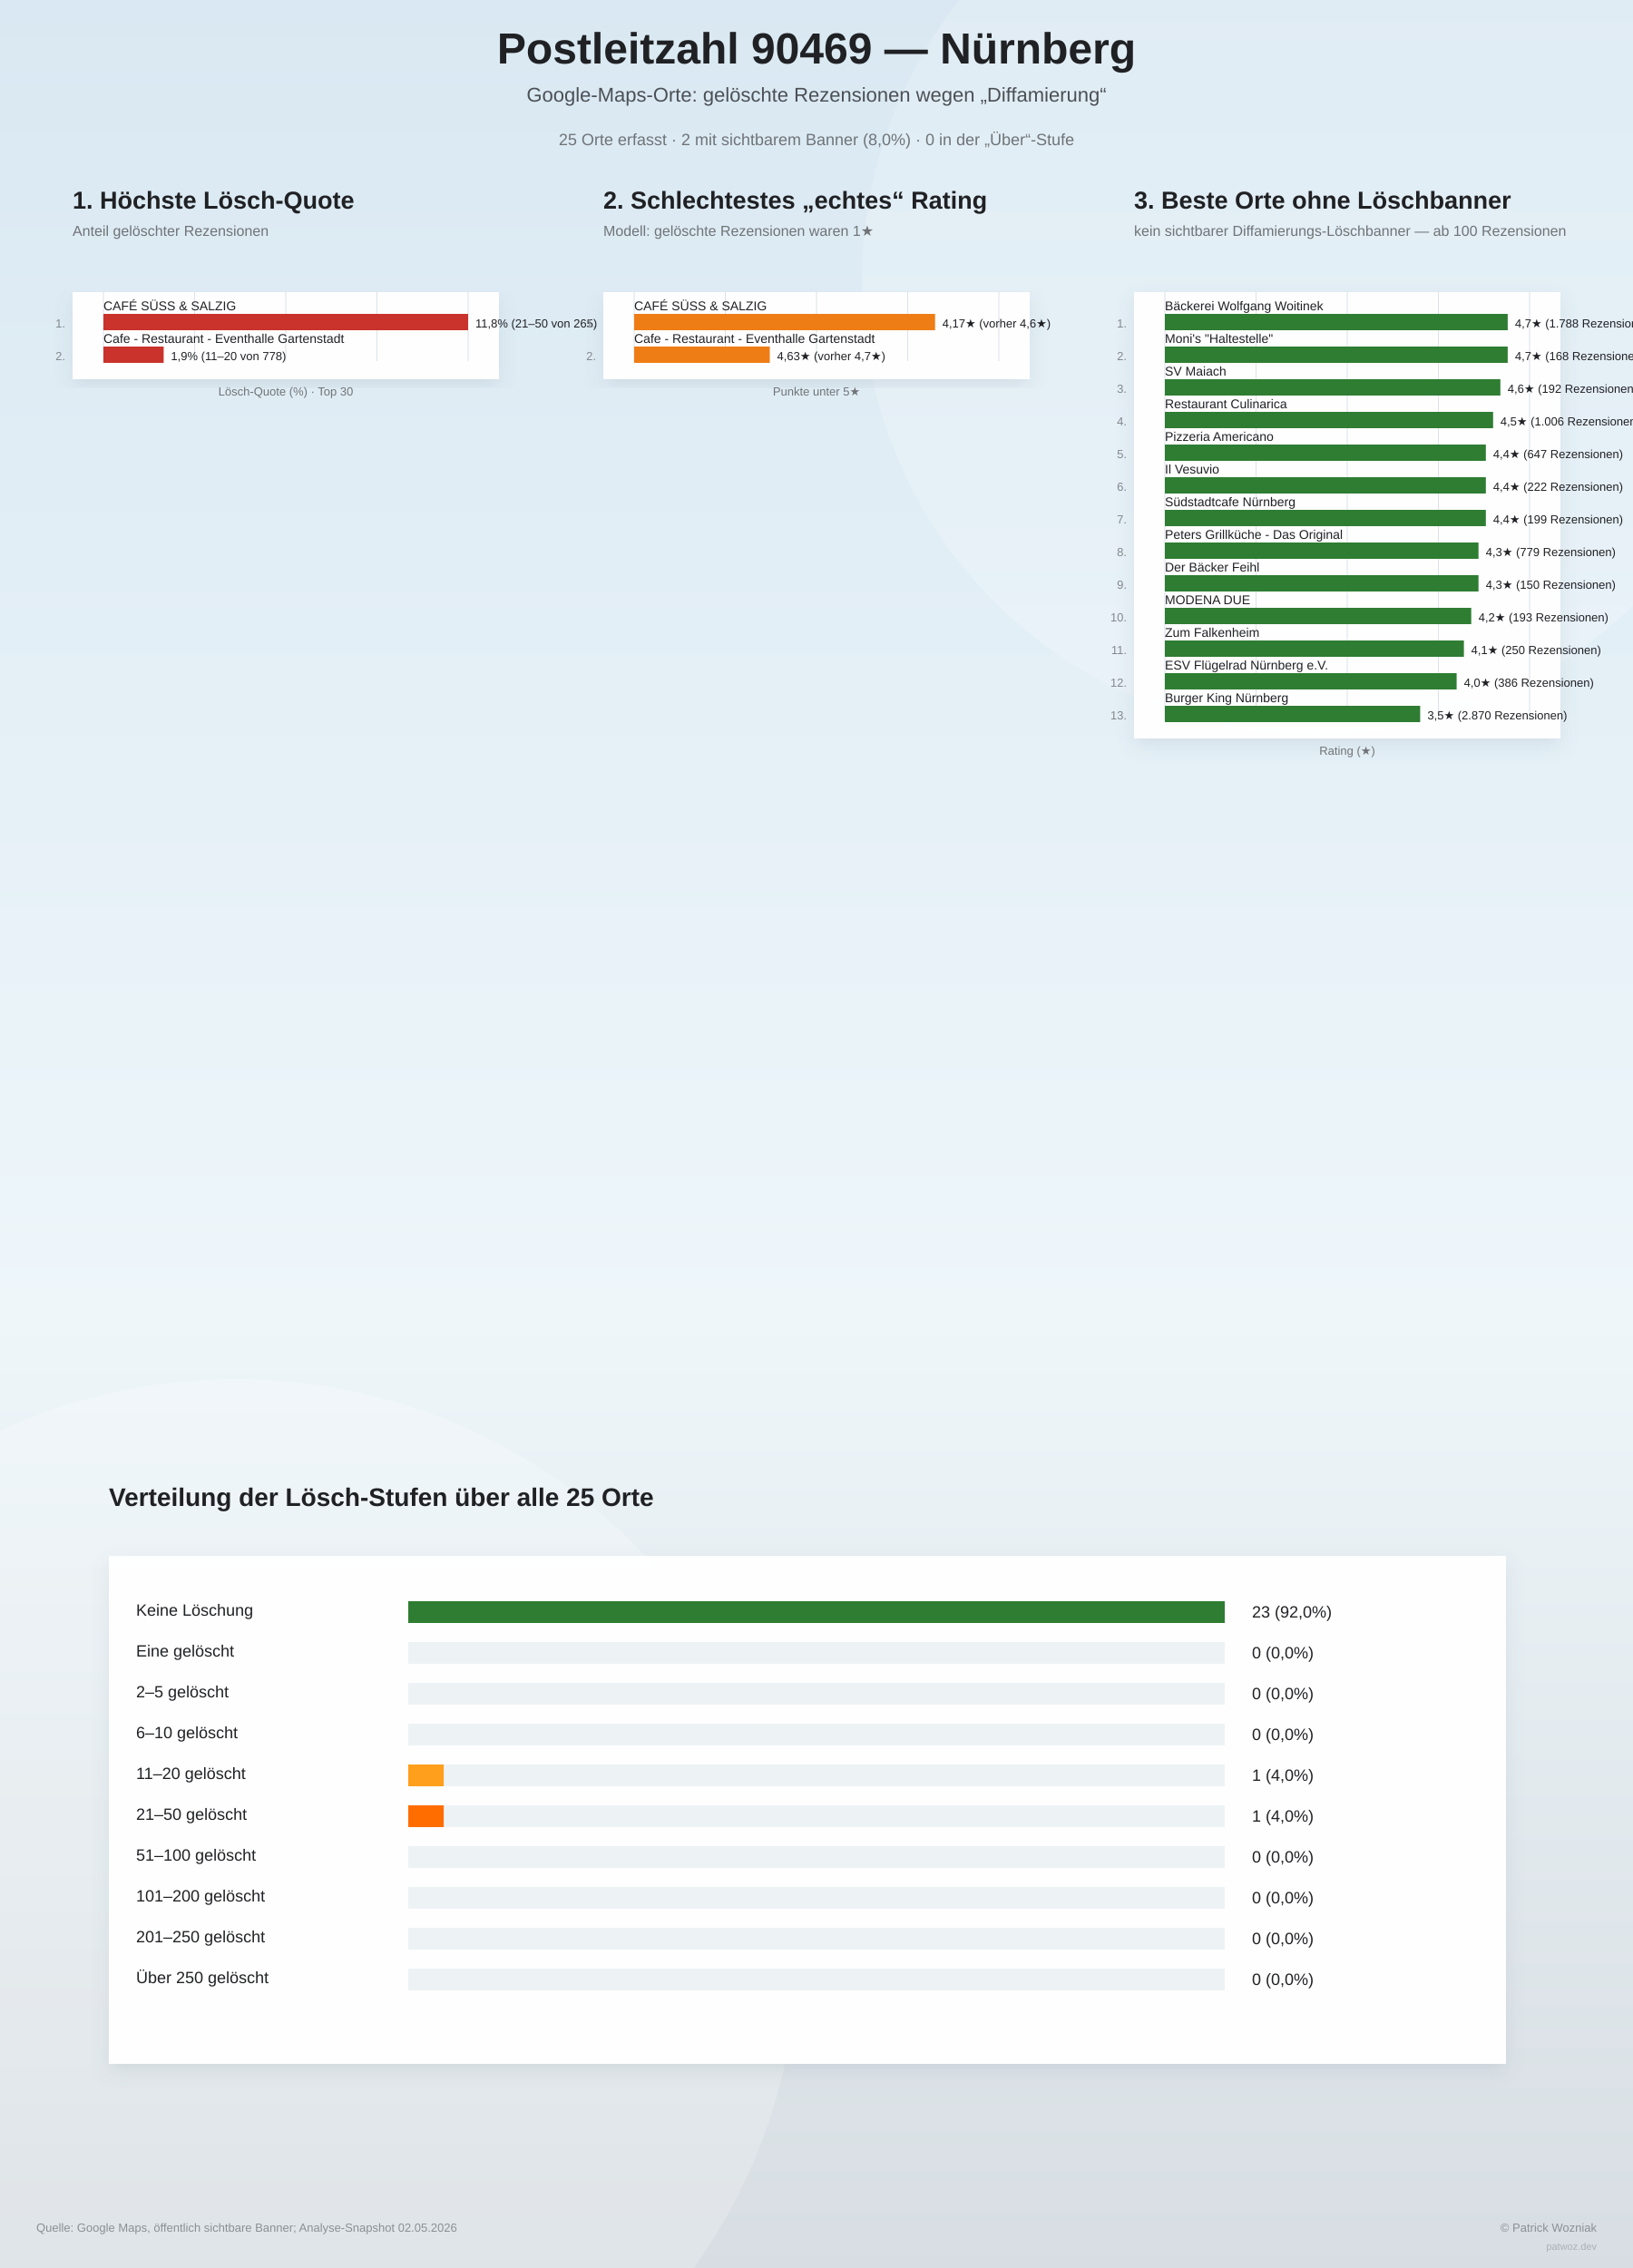
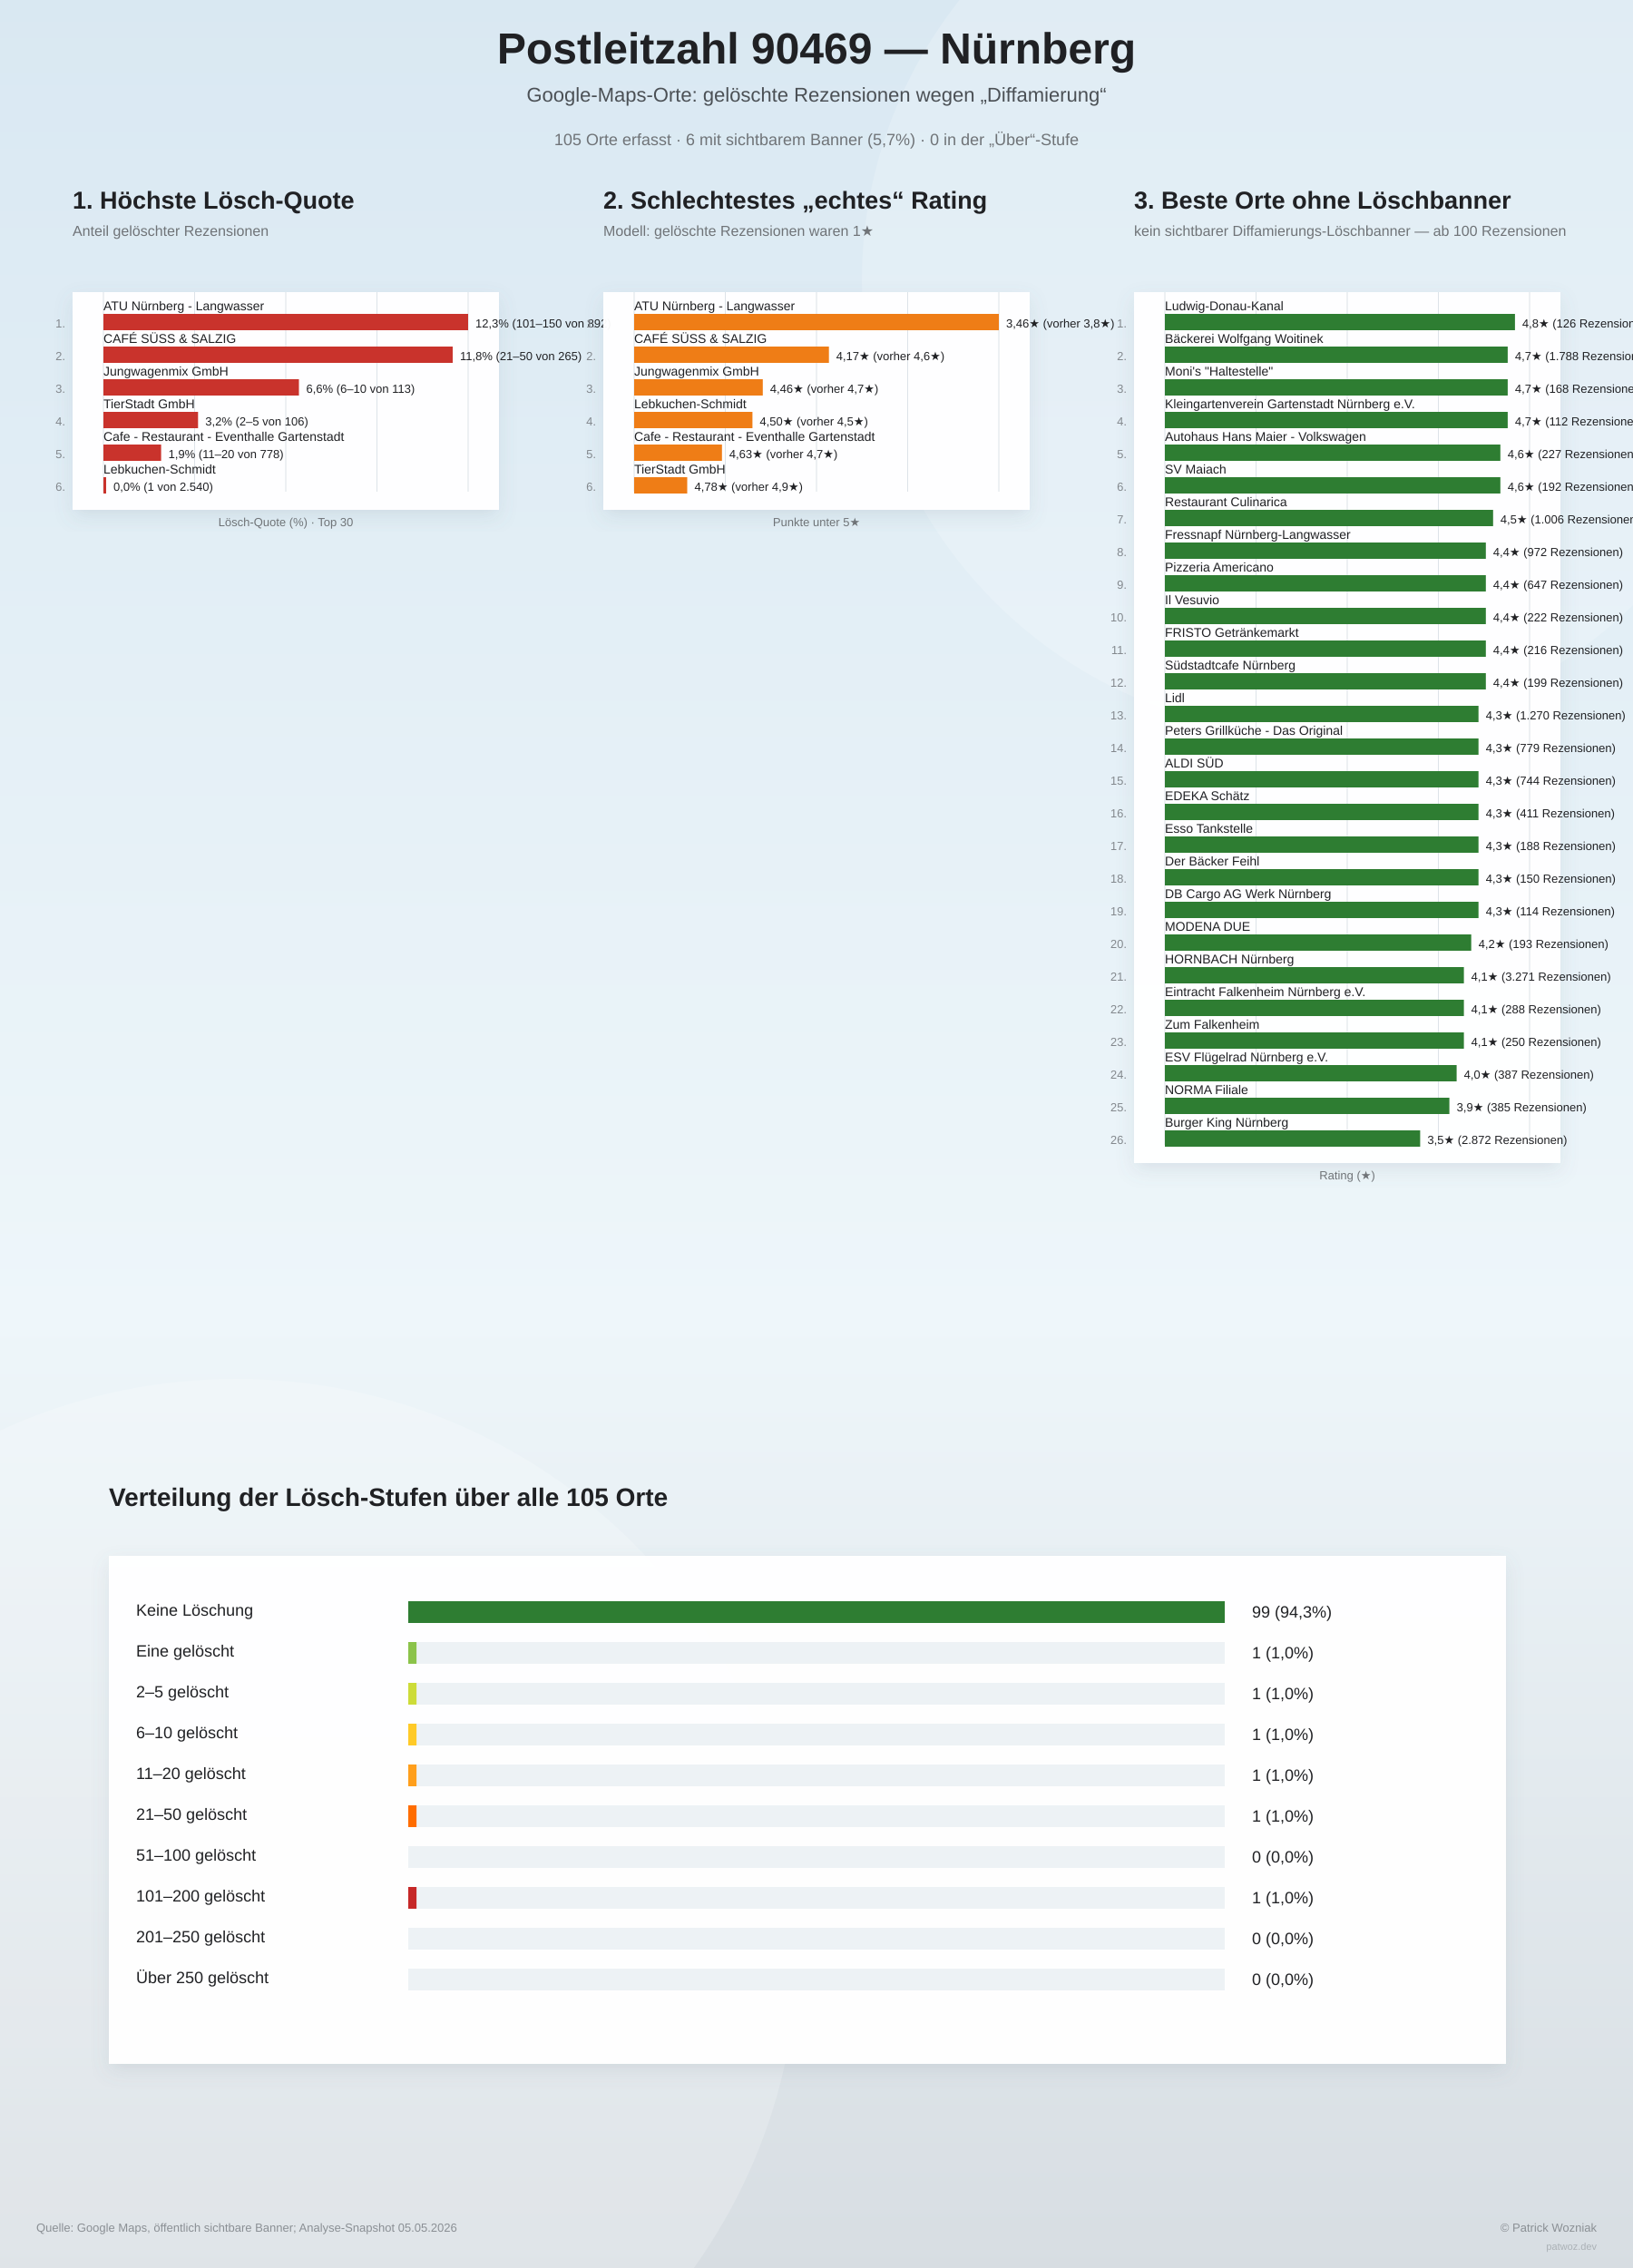
<svg xmlns="http://www.w3.org/2000/svg" width="1800" height="2500" viewBox="0 0 1800 2500">
  <defs>
    <linearGradient id="bg" x1="0" y1="0" x2="0" y2="1">
      <stop offset="0%" stop-color="#d9e8f2" />
      <stop offset="58%" stop-color="#eef6fa" />
      <stop offset="100%" stop-color="#d7dde2" />
    </linearGradient>
    <filter id="softShadow" x="-10%" y="-10%" width="120%" height="120%">
      <feDropShadow dx="0" dy="8" stdDeviation="10" flood-color="#6d7f8a" flood-opacity="0.16" />
    </filter>
  </defs>
  <rect width="100%" height="100%" fill="url(#bg)" />
  <circle cx="1450" cy="310" r="500" fill="#ffffff" opacity="0.18" />
  <circle cx="260" cy="2140" r="620" fill="#ffffff" opacity="0.20" />
  <text x="900" y="70" text-anchor="middle" font-family="Arial, sans-serif" font-size="48" font-weight="800" fill="#202124">Postleitzahl 90469 — Nürnberg</text>
  <text x="900" y="112" text-anchor="middle" font-family="Arial, sans-serif" font-size="22" fill="#4b5055">Google-Maps-Orte: gelöschte Rezensionen wegen „Diffamierung“</text>
-   <text x="900" y="160" text-anchor="middle" font-family="Arial, sans-serif" font-size="18" fill="#6f7377">25 Orte erfasst · 2 mit sichtbarem Banner (8,0%) · 0 in der „Über“-Stufe</text>
+   <text x="900" y="160" text-anchor="middle" font-family="Arial, sans-serif" font-size="18" fill="#6f7377">105 Orte erfasst · 6 mit sichtbarem Banner (5,7%) · 0 in der „Über“-Stufe</text>
  <g>
    <text x="80" y="230" font-family="Arial, sans-serif" font-size="27" font-weight="800" fill="#202124">1. Höchste Lösch-Quote</text>
    <text x="80" y="260" font-family="Arial, sans-serif" font-size="16" fill="#6f7377">Anteil gelöschter Rezensionen</text>
-     <rect x="80" y="322" width="470" height="96" fill="#ffffff" opacity="0.96" filter="url(#softShadow)" />
-     <line x1="114.0" y1="322" x2="114.0" y2="398.0" stroke="#dde3e8" stroke-width="1" />
-     <line x1="214.5" y1="322" x2="214.5" y2="398.0" stroke="#dde3e8" stroke-width="1" />
-     <line x1="315.0" y1="322" x2="315.0" y2="398.0" stroke="#dde3e8" stroke-width="1" />
-     <line x1="415.5" y1="322" x2="415.5" y2="398.0" stroke="#dde3e8" stroke-width="1" />
-     <line x1="516.0" y1="322" x2="516.0" y2="398.0" stroke="#dde3e8" stroke-width="1" />
+     <rect x="80" y="322" width="470" height="240" fill="#ffffff" opacity="0.96" filter="url(#softShadow)" />
+     <line x1="114.0" y1="322" x2="114.0" y2="542.0" stroke="#dde3e8" stroke-width="1" />
+     <line x1="214.5" y1="322" x2="214.5" y2="542.0" stroke="#dde3e8" stroke-width="1" />
+     <line x1="315.0" y1="322" x2="315.0" y2="542.0" stroke="#dde3e8" stroke-width="1" />
+     <line x1="415.5" y1="322" x2="415.5" y2="542.0" stroke="#dde3e8" stroke-width="1" />
+     <line x1="516.0" y1="322" x2="516.0" y2="542.0" stroke="#dde3e8" stroke-width="1" />
    <text x="72" y="361.0" text-anchor="end" font-family="Arial, sans-serif" font-size="13" fill="#83888d">1.</text>
-     <text x="114" y="342.0" font-family="Arial, sans-serif" font-size="14" fill="#202124">CAFÉ SÜSS &amp; SALZIG</text>
+     <text x="114" y="342.0" font-family="Arial, sans-serif" font-size="14" fill="#202124">ATU Nürnberg - Langwasser</text>
    <rect x="114" y="346.0" width="402.0" height="18" fill="#c9332c" />
-     <text x="524.0" y="361.0" font-family="Arial, sans-serif" font-size="13" fill="#202124">11,8%  (21–50 von 265)</text>
+     <text x="524.0" y="361.0" font-family="Arial, sans-serif" font-size="13" fill="#202124">12,3%  (101–150 von 892)</text>
    <text x="72" y="397.0" text-anchor="end" font-family="Arial, sans-serif" font-size="13" fill="#83888d">2.</text>
-     <text x="114" y="378.0" font-family="Arial, sans-serif" font-size="14" fill="#202124">Cafe - Restaurant - Eventhalle Gartenstadt</text>
-     <rect x="114" y="382.0" width="66.4" height="18" fill="#c9332c" />
-     <text x="188.4" y="397.0" font-family="Arial, sans-serif" font-size="13" fill="#202124">1,9%  (11–20 von 778)</text>
-     <text x="315" y="436.0" text-anchor="middle" font-family="Arial, sans-serif" font-size="13" fill="#6f7377">Lösch-Quote (%) · Top 30</text>
+     <text x="114" y="378.0" font-family="Arial, sans-serif" font-size="14" fill="#202124">CAFÉ SÜSS &amp; SALZIG</text>
+     <rect x="114" y="382.0" width="385.0" height="18" fill="#c9332c" />
+     <text x="507.0" y="397.0" font-family="Arial, sans-serif" font-size="13" fill="#202124">11,8%  (21–50 von 265)</text>
+     <text x="72" y="433.0" text-anchor="end" font-family="Arial, sans-serif" font-size="13" fill="#83888d">3.</text>
+     <text x="114" y="414.0" font-family="Arial, sans-serif" font-size="14" fill="#202124">Jungwagenmix GmbH</text>
+     <rect x="114" y="418.0" width="215.5" height="18" fill="#c9332c" />
+     <text x="337.5" y="433.0" font-family="Arial, sans-serif" font-size="13" fill="#202124">6,6%  (6–10 von 113)</text>
+     <text x="72" y="469.0" text-anchor="end" font-family="Arial, sans-serif" font-size="13" fill="#83888d">4.</text>
+     <text x="114" y="450.0" font-family="Arial, sans-serif" font-size="14" fill="#202124">TierStadt GmbH</text>
+     <rect x="114" y="454.0" width="104.3" height="18" fill="#c9332c" />
+     <text x="226.3" y="469.0" font-family="Arial, sans-serif" font-size="13" fill="#202124">3,2%  (2–5 von 106)</text>
+     <text x="72" y="505.0" text-anchor="end" font-family="Arial, sans-serif" font-size="13" fill="#83888d">5.</text>
+     <text x="114" y="486.0" font-family="Arial, sans-serif" font-size="14" fill="#202124">Cafe - Restaurant - Eventhalle Gartenstadt</text>
+     <rect x="114" y="490.0" width="63.6" height="18" fill="#c9332c" />
+     <text x="185.6" y="505.0" font-family="Arial, sans-serif" font-size="13" fill="#202124">1,9%  (11–20 von 778)</text>
+     <text x="72" y="541.0" text-anchor="end" font-family="Arial, sans-serif" font-size="13" fill="#83888d">6.</text>
+     <text x="114" y="522.0" font-family="Arial, sans-serif" font-size="14" fill="#202124">Lebkuchen-Schmidt</text>
+     <rect x="114" y="526.0" width="3.0" height="18" fill="#c9332c" />
+     <text x="125.0" y="541.0" font-family="Arial, sans-serif" font-size="13" fill="#202124">0,0%  (1 von 2.540)</text>
+     <text x="315" y="580.0" text-anchor="middle" font-family="Arial, sans-serif" font-size="13" fill="#6f7377">Lösch-Quote (%) · Top 30</text>
  </g>
  <g>
    <text x="665" y="230" font-family="Arial, sans-serif" font-size="27" font-weight="800" fill="#202124">2. Schlechtestes „echtes“ Rating</text>
    <text x="665" y="260" font-family="Arial, sans-serif" font-size="16" fill="#6f7377">Modell: gelöschte Rezensionen waren 1★</text>
-     <rect x="665" y="322" width="470" height="96" fill="#ffffff" opacity="0.96" filter="url(#softShadow)" />
-     <line x1="699.0" y1="322" x2="699.0" y2="398.0" stroke="#dde3e8" stroke-width="1" />
-     <line x1="799.5" y1="322" x2="799.5" y2="398.0" stroke="#dde3e8" stroke-width="1" />
-     <line x1="900.0" y1="322" x2="900.0" y2="398.0" stroke="#dde3e8" stroke-width="1" />
-     <line x1="1000.5" y1="322" x2="1000.5" y2="398.0" stroke="#dde3e8" stroke-width="1" />
-     <line x1="1101.0" y1="322" x2="1101.0" y2="398.0" stroke="#dde3e8" stroke-width="1" />
+     <rect x="665" y="322" width="470" height="240" fill="#ffffff" opacity="0.96" filter="url(#softShadow)" />
+     <line x1="699.0" y1="322" x2="699.0" y2="542.0" stroke="#dde3e8" stroke-width="1" />
+     <line x1="799.5" y1="322" x2="799.5" y2="542.0" stroke="#dde3e8" stroke-width="1" />
+     <line x1="900.0" y1="322" x2="900.0" y2="542.0" stroke="#dde3e8" stroke-width="1" />
+     <line x1="1000.5" y1="322" x2="1000.5" y2="542.0" stroke="#dde3e8" stroke-width="1" />
+     <line x1="1101.0" y1="322" x2="1101.0" y2="542.0" stroke="#dde3e8" stroke-width="1" />
    <text x="657" y="361.0" text-anchor="end" font-family="Arial, sans-serif" font-size="13" fill="#83888d">1.</text>
-     <text x="699" y="342.0" font-family="Arial, sans-serif" font-size="14" fill="#202124">CAFÉ SÜSS &amp; SALZIG</text>
-     <rect x="699" y="346.0" width="331.7" height="18" fill="#ef7d16" />
-     <text x="1038.7" y="361.0" font-family="Arial, sans-serif" font-size="13" fill="#202124">4,17★  (vorher 4,6★)</text>
+     <text x="699" y="342.0" font-family="Arial, sans-serif" font-size="14" fill="#202124">ATU Nürnberg - Langwasser</text>
+     <rect x="699" y="346.0" width="402.0" height="18" fill="#ef7d16" />
+     <text x="1109.0" y="361.0" font-family="Arial, sans-serif" font-size="13" fill="#202124">3,46★  (vorher 3,8★)</text>
    <text x="657" y="397.0" text-anchor="end" font-family="Arial, sans-serif" font-size="13" fill="#83888d">2.</text>
-     <text x="699" y="378.0" font-family="Arial, sans-serif" font-size="14" fill="#202124">Cafe - Restaurant - Eventhalle Gartenstadt</text>
-     <rect x="699" y="382.0" width="149.5" height="18" fill="#ef7d16" />
-     <text x="856.5" y="397.0" font-family="Arial, sans-serif" font-size="13" fill="#202124">4,63★  (vorher 4,7★)</text>
-     <text x="900" y="436.0" text-anchor="middle" font-family="Arial, sans-serif" font-size="13" fill="#6f7377">Punkte unter 5★</text>
+     <text x="699" y="378.0" font-family="Arial, sans-serif" font-size="14" fill="#202124">CAFÉ SÜSS &amp; SALZIG</text>
+     <rect x="699" y="382.0" width="214.7" height="18" fill="#ef7d16" />
+     <text x="921.7" y="397.0" font-family="Arial, sans-serif" font-size="13" fill="#202124">4,17★  (vorher 4,6★)</text>
+     <text x="657" y="433.0" text-anchor="end" font-family="Arial, sans-serif" font-size="13" fill="#83888d">3.</text>
+     <text x="699" y="414.0" font-family="Arial, sans-serif" font-size="14" fill="#202124">Jungwagenmix GmbH</text>
+     <rect x="699" y="418.0" width="141.8" height="18" fill="#ef7d16" />
+     <text x="848.8" y="433.0" font-family="Arial, sans-serif" font-size="13" fill="#202124">4,46★  (vorher 4,7★)</text>
+     <text x="657" y="469.0" text-anchor="end" font-family="Arial, sans-serif" font-size="13" fill="#83888d">4.</text>
+     <text x="699" y="450.0" font-family="Arial, sans-serif" font-size="14" fill="#202124">Lebkuchen-Schmidt</text>
+     <rect x="699" y="454.0" width="130.4" height="18" fill="#ef7d16" />
+     <text x="837.4" y="469.0" font-family="Arial, sans-serif" font-size="13" fill="#202124">4,50★  (vorher 4,5★)</text>
+     <text x="657" y="505.0" text-anchor="end" font-family="Arial, sans-serif" font-size="13" fill="#83888d">5.</text>
+     <text x="699" y="486.0" font-family="Arial, sans-serif" font-size="14" fill="#202124">Cafe - Restaurant - Eventhalle Gartenstadt</text>
+     <rect x="699" y="490.0" width="96.8" height="18" fill="#ef7d16" />
+     <text x="803.8" y="505.0" font-family="Arial, sans-serif" font-size="13" fill="#202124">4,63★  (vorher 4,7★)</text>
+     <text x="657" y="541.0" text-anchor="end" font-family="Arial, sans-serif" font-size="13" fill="#83888d">6.</text>
+     <text x="699" y="522.0" font-family="Arial, sans-serif" font-size="14" fill="#202124">TierStadt GmbH</text>
+     <rect x="699" y="526.0" width="58.5" height="18" fill="#ef7d16" />
+     <text x="765.5" y="541.0" font-family="Arial, sans-serif" font-size="13" fill="#202124">4,78★  (vorher 4,9★)</text>
+     <text x="900" y="580.0" text-anchor="middle" font-family="Arial, sans-serif" font-size="13" fill="#6f7377">Punkte unter 5★</text>
  </g>
  <g>
    <text x="1250" y="230" font-family="Arial, sans-serif" font-size="27" font-weight="800" fill="#202124">3. Beste Orte ohne Löschbanner</text>
    <text x="1250" y="260" font-family="Arial, sans-serif" font-size="16" fill="#6f7377">kein sichtbarer Diffamierungs-Löschbanner — ab 100 Rezensionen</text>
-     <rect x="1250" y="322" width="470" height="492" fill="#ffffff" opacity="0.96" filter="url(#softShadow)" />
-     <line x1="1284.0" y1="322" x2="1284.0" y2="794.0" stroke="#dde3e8" stroke-width="1" />
-     <line x1="1384.5" y1="322" x2="1384.5" y2="794.0" stroke="#dde3e8" stroke-width="1" />
-     <line x1="1485.0" y1="322" x2="1485.0" y2="794.0" stroke="#dde3e8" stroke-width="1" />
-     <line x1="1585.5" y1="322" x2="1585.5" y2="794.0" stroke="#dde3e8" stroke-width="1" />
-     <line x1="1686.0" y1="322" x2="1686.0" y2="794.0" stroke="#dde3e8" stroke-width="1" />
+     <rect x="1250" y="322" width="470" height="960" fill="#ffffff" opacity="0.96" filter="url(#softShadow)" />
+     <line x1="1284.0" y1="322" x2="1284.0" y2="1262.0" stroke="#dde3e8" stroke-width="1" />
+     <line x1="1384.5" y1="322" x2="1384.5" y2="1262.0" stroke="#dde3e8" stroke-width="1" />
+     <line x1="1485.0" y1="322" x2="1485.0" y2="1262.0" stroke="#dde3e8" stroke-width="1" />
+     <line x1="1585.5" y1="322" x2="1585.5" y2="1262.0" stroke="#dde3e8" stroke-width="1" />
+     <line x1="1686.0" y1="322" x2="1686.0" y2="1262.0" stroke="#dde3e8" stroke-width="1" />
    <text x="1242" y="361.0" text-anchor="end" font-family="Arial, sans-serif" font-size="13" fill="#83888d">1.</text>
-     <text x="1284" y="342.0" font-family="Arial, sans-serif" font-size="14" fill="#202124">Bäckerei Wolfgang Woitinek</text>
-     <rect x="1284" y="346.0" width="377.9" height="18" fill="#2e7d32" />
-     <text x="1669.9" y="361.0" font-family="Arial, sans-serif" font-size="13" fill="#202124">4,7★  (1.788 Rezensionen)</text>
+     <text x="1284" y="342.0" font-family="Arial, sans-serif" font-size="14" fill="#202124">Ludwig-Donau-Kanal</text>
+     <rect x="1284" y="346.0" width="385.9" height="18" fill="#2e7d32" />
+     <text x="1677.9" y="361.0" font-family="Arial, sans-serif" font-size="13" fill="#202124">4,8★  (126 Rezensionen)</text>
    <text x="1242" y="397.0" text-anchor="end" font-family="Arial, sans-serif" font-size="13" fill="#83888d">2.</text>
-     <text x="1284" y="378.0" font-family="Arial, sans-serif" font-size="14" fill="#202124">Moni's "Haltestelle"</text>
+     <text x="1284" y="378.0" font-family="Arial, sans-serif" font-size="14" fill="#202124">Bäckerei Wolfgang Woitinek</text>
    <rect x="1284" y="382.0" width="377.9" height="18" fill="#2e7d32" />
-     <text x="1669.9" y="397.0" font-family="Arial, sans-serif" font-size="13" fill="#202124">4,7★  (168 Rezensionen)</text>
+     <text x="1669.9" y="397.0" font-family="Arial, sans-serif" font-size="13" fill="#202124">4,7★  (1.788 Rezensionen)</text>
    <text x="1242" y="433.0" text-anchor="end" font-family="Arial, sans-serif" font-size="13" fill="#83888d">3.</text>
-     <text x="1284" y="414.0" font-family="Arial, sans-serif" font-size="14" fill="#202124">SV Maiach</text>
-     <rect x="1284" y="418.0" width="369.8" height="18" fill="#2e7d32" />
-     <text x="1661.8" y="433.0" font-family="Arial, sans-serif" font-size="13" fill="#202124">4,6★  (192 Rezensionen)</text>
+     <text x="1284" y="414.0" font-family="Arial, sans-serif" font-size="14" fill="#202124">Moni's "Haltestelle"</text>
+     <rect x="1284" y="418.0" width="377.9" height="18" fill="#2e7d32" />
+     <text x="1669.9" y="433.0" font-family="Arial, sans-serif" font-size="13" fill="#202124">4,7★  (168 Rezensionen)</text>
    <text x="1242" y="469.0" text-anchor="end" font-family="Arial, sans-serif" font-size="13" fill="#83888d">4.</text>
-     <text x="1284" y="450.0" font-family="Arial, sans-serif" font-size="14" fill="#202124">Restaurant Culinarica</text>
-     <rect x="1284" y="454.0" width="361.8" height="18" fill="#2e7d32" />
-     <text x="1653.8" y="469.0" font-family="Arial, sans-serif" font-size="13" fill="#202124">4,5★  (1.006 Rezensionen)</text>
+     <text x="1284" y="450.0" font-family="Arial, sans-serif" font-size="14" fill="#202124">Kleingartenverein Gartenstadt Nürnberg e.V.</text>
+     <rect x="1284" y="454.0" width="377.9" height="18" fill="#2e7d32" />
+     <text x="1669.9" y="469.0" font-family="Arial, sans-serif" font-size="13" fill="#202124">4,7★  (112 Rezensionen)</text>
    <text x="1242" y="505.0" text-anchor="end" font-family="Arial, sans-serif" font-size="13" fill="#83888d">5.</text>
-     <text x="1284" y="486.0" font-family="Arial, sans-serif" font-size="14" fill="#202124">Pizzeria Americano</text>
-     <rect x="1284" y="490.0" width="353.8" height="18" fill="#2e7d32" />
-     <text x="1645.8" y="505.0" font-family="Arial, sans-serif" font-size="13" fill="#202124">4,4★  (647 Rezensionen)</text>
+     <text x="1284" y="486.0" font-family="Arial, sans-serif" font-size="14" fill="#202124">Autohaus Hans Maier - Volkswagen</text>
+     <rect x="1284" y="490.0" width="369.8" height="18" fill="#2e7d32" />
+     <text x="1661.8" y="505.0" font-family="Arial, sans-serif" font-size="13" fill="#202124">4,6★  (227 Rezensionen)</text>
    <text x="1242" y="541.0" text-anchor="end" font-family="Arial, sans-serif" font-size="13" fill="#83888d">6.</text>
-     <text x="1284" y="522.0" font-family="Arial, sans-serif" font-size="14" fill="#202124">Il Vesuvio</text>
-     <rect x="1284" y="526.0" width="353.8" height="18" fill="#2e7d32" />
-     <text x="1645.8" y="541.0" font-family="Arial, sans-serif" font-size="13" fill="#202124">4,4★  (222 Rezensionen)</text>
+     <text x="1284" y="522.0" font-family="Arial, sans-serif" font-size="14" fill="#202124">SV Maiach</text>
+     <rect x="1284" y="526.0" width="369.8" height="18" fill="#2e7d32" />
+     <text x="1661.8" y="541.0" font-family="Arial, sans-serif" font-size="13" fill="#202124">4,6★  (192 Rezensionen)</text>
    <text x="1242" y="577.0" text-anchor="end" font-family="Arial, sans-serif" font-size="13" fill="#83888d">7.</text>
-     <text x="1284" y="558.0" font-family="Arial, sans-serif" font-size="14" fill="#202124">Südstadtcafe Nürnberg</text>
-     <rect x="1284" y="562.0" width="353.8" height="18" fill="#2e7d32" />
-     <text x="1645.8" y="577.0" font-family="Arial, sans-serif" font-size="13" fill="#202124">4,4★  (199 Rezensionen)</text>
+     <text x="1284" y="558.0" font-family="Arial, sans-serif" font-size="14" fill="#202124">Restaurant Culinarica</text>
+     <rect x="1284" y="562.0" width="361.8" height="18" fill="#2e7d32" />
+     <text x="1653.8" y="577.0" font-family="Arial, sans-serif" font-size="13" fill="#202124">4,5★  (1.006 Rezensionen)</text>
    <text x="1242" y="613.0" text-anchor="end" font-family="Arial, sans-serif" font-size="13" fill="#83888d">8.</text>
-     <text x="1284" y="594.0" font-family="Arial, sans-serif" font-size="14" fill="#202124">Peters Grillküche - Das Original</text>
-     <rect x="1284" y="598.0" width="345.7" height="18" fill="#2e7d32" />
-     <text x="1637.7" y="613.0" font-family="Arial, sans-serif" font-size="13" fill="#202124">4,3★  (779 Rezensionen)</text>
+     <text x="1284" y="594.0" font-family="Arial, sans-serif" font-size="14" fill="#202124">Fressnapf Nürnberg-Langwasser</text>
+     <rect x="1284" y="598.0" width="353.8" height="18" fill="#2e7d32" />
+     <text x="1645.8" y="613.0" font-family="Arial, sans-serif" font-size="13" fill="#202124">4,4★  (972 Rezensionen)</text>
    <text x="1242" y="649.0" text-anchor="end" font-family="Arial, sans-serif" font-size="13" fill="#83888d">9.</text>
-     <text x="1284" y="630.0" font-family="Arial, sans-serif" font-size="14" fill="#202124">Der Bäcker Feihl</text>
-     <rect x="1284" y="634.0" width="345.7" height="18" fill="#2e7d32" />
-     <text x="1637.7" y="649.0" font-family="Arial, sans-serif" font-size="13" fill="#202124">4,3★  (150 Rezensionen)</text>
+     <text x="1284" y="630.0" font-family="Arial, sans-serif" font-size="14" fill="#202124">Pizzeria Americano</text>
+     <rect x="1284" y="634.0" width="353.8" height="18" fill="#2e7d32" />
+     <text x="1645.8" y="649.0" font-family="Arial, sans-serif" font-size="13" fill="#202124">4,4★  (647 Rezensionen)</text>
    <text x="1242" y="685.0" text-anchor="end" font-family="Arial, sans-serif" font-size="13" fill="#83888d">10.</text>
-     <text x="1284" y="666.0" font-family="Arial, sans-serif" font-size="14" fill="#202124">MODENA DUE</text>
-     <rect x="1284" y="670.0" width="337.7" height="18" fill="#2e7d32" />
-     <text x="1629.7" y="685.0" font-family="Arial, sans-serif" font-size="13" fill="#202124">4,2★  (193 Rezensionen)</text>
+     <text x="1284" y="666.0" font-family="Arial, sans-serif" font-size="14" fill="#202124">Il Vesuvio</text>
+     <rect x="1284" y="670.0" width="353.8" height="18" fill="#2e7d32" />
+     <text x="1645.8" y="685.0" font-family="Arial, sans-serif" font-size="13" fill="#202124">4,4★  (222 Rezensionen)</text>
    <text x="1242" y="721.0" text-anchor="end" font-family="Arial, sans-serif" font-size="13" fill="#83888d">11.</text>
-     <text x="1284" y="702.0" font-family="Arial, sans-serif" font-size="14" fill="#202124">Zum Falkenheim</text>
-     <rect x="1284" y="706.0" width="329.6" height="18" fill="#2e7d32" />
-     <text x="1621.6" y="721.0" font-family="Arial, sans-serif" font-size="13" fill="#202124">4,1★  (250 Rezensionen)</text>
+     <text x="1284" y="702.0" font-family="Arial, sans-serif" font-size="14" fill="#202124">FRISTO Getränkemarkt</text>
+     <rect x="1284" y="706.0" width="353.8" height="18" fill="#2e7d32" />
+     <text x="1645.8" y="721.0" font-family="Arial, sans-serif" font-size="13" fill="#202124">4,4★  (216 Rezensionen)</text>
    <text x="1242" y="757.0" text-anchor="end" font-family="Arial, sans-serif" font-size="13" fill="#83888d">12.</text>
-     <text x="1284" y="738.0" font-family="Arial, sans-serif" font-size="14" fill="#202124">ESV Flügelrad Nürnberg e.V.</text>
-     <rect x="1284" y="742.0" width="321.6" height="18" fill="#2e7d32" />
-     <text x="1613.6" y="757.0" font-family="Arial, sans-serif" font-size="13" fill="#202124">4,0★  (386 Rezensionen)</text>
+     <text x="1284" y="738.0" font-family="Arial, sans-serif" font-size="14" fill="#202124">Südstadtcafe Nürnberg</text>
+     <rect x="1284" y="742.0" width="353.8" height="18" fill="#2e7d32" />
+     <text x="1645.8" y="757.0" font-family="Arial, sans-serif" font-size="13" fill="#202124">4,4★  (199 Rezensionen)</text>
    <text x="1242" y="793.0" text-anchor="end" font-family="Arial, sans-serif" font-size="13" fill="#83888d">13.</text>
-     <text x="1284" y="774.0" font-family="Arial, sans-serif" font-size="14" fill="#202124">Burger King Nürnberg</text>
-     <rect x="1284" y="778.0" width="281.4" height="18" fill="#2e7d32" />
-     <text x="1573.4" y="793.0" font-family="Arial, sans-serif" font-size="13" fill="#202124">3,5★  (2.870 Rezensionen)</text>
-     <text x="1485" y="832.0" text-anchor="middle" font-family="Arial, sans-serif" font-size="13" fill="#6f7377">Rating (★)</text>
-   </g>
-   <g>
-     <text x="120" y="1660" font-family="Arial, sans-serif" font-size="28" font-weight="800" fill="#202124">Verteilung der Lösch-Stufen über alle 25 Orte</text>
+     <text x="1284" y="774.0" font-family="Arial, sans-serif" font-size="14" fill="#202124">Lidl</text>
+     <rect x="1284" y="778.0" width="345.7" height="18" fill="#2e7d32" />
+     <text x="1637.7" y="793.0" font-family="Arial, sans-serif" font-size="13" fill="#202124">4,3★  (1.270 Rezensionen)</text>
+     <text x="1242" y="829.0" text-anchor="end" font-family="Arial, sans-serif" font-size="13" fill="#83888d">14.</text>
+     <text x="1284" y="810.0" font-family="Arial, sans-serif" font-size="14" fill="#202124">Peters Grillküche - Das Original</text>
+     <rect x="1284" y="814.0" width="345.7" height="18" fill="#2e7d32" />
+     <text x="1637.7" y="829.0" font-family="Arial, sans-serif" font-size="13" fill="#202124">4,3★  (779 Rezensionen)</text>
+     <text x="1242" y="865.0" text-anchor="end" font-family="Arial, sans-serif" font-size="13" fill="#83888d">15.</text>
+     <text x="1284" y="846.0" font-family="Arial, sans-serif" font-size="14" fill="#202124">ALDI SÜD</text>
+     <rect x="1284" y="850.0" width="345.7" height="18" fill="#2e7d32" />
+     <text x="1637.7" y="865.0" font-family="Arial, sans-serif" font-size="13" fill="#202124">4,3★  (744 Rezensionen)</text>
+     <text x="1242" y="901.0" text-anchor="end" font-family="Arial, sans-serif" font-size="13" fill="#83888d">16.</text>
+     <text x="1284" y="882.0" font-family="Arial, sans-serif" font-size="14" fill="#202124">EDEKA Schätz</text>
+     <rect x="1284" y="886.0" width="345.7" height="18" fill="#2e7d32" />
+     <text x="1637.7" y="901.0" font-family="Arial, sans-serif" font-size="13" fill="#202124">4,3★  (411 Rezensionen)</text>
+     <text x="1242" y="937.0" text-anchor="end" font-family="Arial, sans-serif" font-size="13" fill="#83888d">17.</text>
+     <text x="1284" y="918.0" font-family="Arial, sans-serif" font-size="14" fill="#202124">Esso Tankstelle</text>
+     <rect x="1284" y="922.0" width="345.7" height="18" fill="#2e7d32" />
+     <text x="1637.7" y="937.0" font-family="Arial, sans-serif" font-size="13" fill="#202124">4,3★  (188 Rezensionen)</text>
+     <text x="1242" y="973.0" text-anchor="end" font-family="Arial, sans-serif" font-size="13" fill="#83888d">18.</text>
+     <text x="1284" y="954.0" font-family="Arial, sans-serif" font-size="14" fill="#202124">Der Bäcker Feihl</text>
+     <rect x="1284" y="958.0" width="345.7" height="18" fill="#2e7d32" />
+     <text x="1637.7" y="973.0" font-family="Arial, sans-serif" font-size="13" fill="#202124">4,3★  (150 Rezensionen)</text>
+     <text x="1242" y="1009.0" text-anchor="end" font-family="Arial, sans-serif" font-size="13" fill="#83888d">19.</text>
+     <text x="1284" y="990.0" font-family="Arial, sans-serif" font-size="14" fill="#202124">DB Cargo AG Werk Nürnberg</text>
+     <rect x="1284" y="994.0" width="345.7" height="18" fill="#2e7d32" />
+     <text x="1637.7" y="1009.0" font-family="Arial, sans-serif" font-size="13" fill="#202124">4,3★  (114 Rezensionen)</text>
+     <text x="1242" y="1045.0" text-anchor="end" font-family="Arial, sans-serif" font-size="13" fill="#83888d">20.</text>
+     <text x="1284" y="1026.0" font-family="Arial, sans-serif" font-size="14" fill="#202124">MODENA DUE</text>
+     <rect x="1284" y="1030.0" width="337.7" height="18" fill="#2e7d32" />
+     <text x="1629.7" y="1045.0" font-family="Arial, sans-serif" font-size="13" fill="#202124">4,2★  (193 Rezensionen)</text>
+     <text x="1242" y="1081.0" text-anchor="end" font-family="Arial, sans-serif" font-size="13" fill="#83888d">21.</text>
+     <text x="1284" y="1062.0" font-family="Arial, sans-serif" font-size="14" fill="#202124">HORNBACH Nürnberg</text>
+     <rect x="1284" y="1066.0" width="329.6" height="18" fill="#2e7d32" />
+     <text x="1621.6" y="1081.0" font-family="Arial, sans-serif" font-size="13" fill="#202124">4,1★  (3.271 Rezensionen)</text>
+     <text x="1242" y="1117.0" text-anchor="end" font-family="Arial, sans-serif" font-size="13" fill="#83888d">22.</text>
+     <text x="1284" y="1098.0" font-family="Arial, sans-serif" font-size="14" fill="#202124">Eintracht Falkenheim Nürnberg e.V.</text>
+     <rect x="1284" y="1102.0" width="329.6" height="18" fill="#2e7d32" />
+     <text x="1621.6" y="1117.0" font-family="Arial, sans-serif" font-size="13" fill="#202124">4,1★  (288 Rezensionen)</text>
+     <text x="1242" y="1153.0" text-anchor="end" font-family="Arial, sans-serif" font-size="13" fill="#83888d">23.</text>
+     <text x="1284" y="1134.0" font-family="Arial, sans-serif" font-size="14" fill="#202124">Zum Falkenheim</text>
+     <rect x="1284" y="1138.0" width="329.6" height="18" fill="#2e7d32" />
+     <text x="1621.6" y="1153.0" font-family="Arial, sans-serif" font-size="13" fill="#202124">4,1★  (250 Rezensionen)</text>
+     <text x="1242" y="1189.0" text-anchor="end" font-family="Arial, sans-serif" font-size="13" fill="#83888d">24.</text>
+     <text x="1284" y="1170.0" font-family="Arial, sans-serif" font-size="14" fill="#202124">ESV Flügelrad Nürnberg e.V.</text>
+     <rect x="1284" y="1174.0" width="321.6" height="18" fill="#2e7d32" />
+     <text x="1613.6" y="1189.0" font-family="Arial, sans-serif" font-size="13" fill="#202124">4,0★  (387 Rezensionen)</text>
+     <text x="1242" y="1225.0" text-anchor="end" font-family="Arial, sans-serif" font-size="13" fill="#83888d">25.</text>
+     <text x="1284" y="1206.0" font-family="Arial, sans-serif" font-size="14" fill="#202124">NORMA Filiale</text>
+     <rect x="1284" y="1210.0" width="313.6" height="18" fill="#2e7d32" />
+     <text x="1605.6" y="1225.0" font-family="Arial, sans-serif" font-size="13" fill="#202124">3,9★  (385 Rezensionen)</text>
+     <text x="1242" y="1261.0" text-anchor="end" font-family="Arial, sans-serif" font-size="13" fill="#83888d">26.</text>
+     <text x="1284" y="1242.0" font-family="Arial, sans-serif" font-size="14" fill="#202124">Burger King Nürnberg</text>
+     <rect x="1284" y="1246.0" width="281.4" height="18" fill="#2e7d32" />
+     <text x="1573.4" y="1261.0" font-family="Arial, sans-serif" font-size="13" fill="#202124">3,5★  (2.872 Rezensionen)</text>
+     <text x="1485" y="1300.0" text-anchor="middle" font-family="Arial, sans-serif" font-size="13" fill="#6f7377">Rating (★)</text>
+   </g>
+   <g>
+     <text x="120" y="1660" font-family="Arial, sans-serif" font-size="28" font-weight="800" fill="#202124">Verteilung der Lösch-Stufen über alle 105 Orte</text>
    <rect x="120" y="1715" width="1540" height="560" fill="#ffffff" opacity="0.96" filter="url(#softShadow)" />
    <text x="150" y="1781" font-family="Arial, sans-serif" font-size="18" fill="#202124">Keine Löschung</text>
    <rect x="450" y="1765" width="900" height="24" fill="#edf2f5" />
    <rect x="450" y="1765" width="900.0" height="24" fill="#2e7d32" />
-     <text x="1380" y="1783" font-family="Arial, sans-serif" font-size="18" fill="#202124">23 (92,0%)</text>
+     <text x="1380" y="1783" font-family="Arial, sans-serif" font-size="18" fill="#202124">99 (94,3%)</text>
    <text x="150" y="1826" font-family="Arial, sans-serif" font-size="18" fill="#202124">Eine gelöscht</text>
    <rect x="450" y="1810" width="900" height="24" fill="#edf2f5" />
-     <rect x="450" y="1810" width="0.0" height="24" fill="#8bc34a" />
-     <text x="1380" y="1828" font-family="Arial, sans-serif" font-size="18" fill="#202124">0 (0,0%)</text>
+     <rect x="450" y="1810" width="9.1" height="24" fill="#8bc34a" />
+     <text x="1380" y="1828" font-family="Arial, sans-serif" font-size="18" fill="#202124">1 (1,0%)</text>
    <text x="150" y="1871" font-family="Arial, sans-serif" font-size="18" fill="#202124">2–5 gelöscht</text>
    <rect x="450" y="1855" width="900" height="24" fill="#edf2f5" />
-     <rect x="450" y="1855" width="0.0" height="24" fill="#cddc39" />
-     <text x="1380" y="1873" font-family="Arial, sans-serif" font-size="18" fill="#202124">0 (0,0%)</text>
+     <rect x="450" y="1855" width="9.1" height="24" fill="#cddc39" />
+     <text x="1380" y="1873" font-family="Arial, sans-serif" font-size="18" fill="#202124">1 (1,0%)</text>
    <text x="150" y="1916" font-family="Arial, sans-serif" font-size="18" fill="#202124">6–10 gelöscht</text>
    <rect x="450" y="1900" width="900" height="24" fill="#edf2f5" />
-     <rect x="450" y="1900" width="0.0" height="24" fill="#ffca28" />
-     <text x="1380" y="1918" font-family="Arial, sans-serif" font-size="18" fill="#202124">0 (0,0%)</text>
+     <rect x="450" y="1900" width="9.1" height="24" fill="#ffca28" />
+     <text x="1380" y="1918" font-family="Arial, sans-serif" font-size="18" fill="#202124">1 (1,0%)</text>
    <text x="150" y="1961" font-family="Arial, sans-serif" font-size="18" fill="#202124">11–20 gelöscht</text>
    <rect x="450" y="1945" width="900" height="24" fill="#edf2f5" />
-     <rect x="450" y="1945" width="39.1" height="24" fill="#ff9f1c" />
-     <text x="1380" y="1963" font-family="Arial, sans-serif" font-size="18" fill="#202124">1 (4,0%)</text>
+     <rect x="450" y="1945" width="9.1" height="24" fill="#ff9f1c" />
+     <text x="1380" y="1963" font-family="Arial, sans-serif" font-size="18" fill="#202124">1 (1,0%)</text>
    <text x="150" y="2006" font-family="Arial, sans-serif" font-size="18" fill="#202124">21–50 gelöscht</text>
    <rect x="450" y="1990" width="900" height="24" fill="#edf2f5" />
-     <rect x="450" y="1990" width="39.1" height="24" fill="#ff6d00" />
-     <text x="1380" y="2008" font-family="Arial, sans-serif" font-size="18" fill="#202124">1 (4,0%)</text>
+     <rect x="450" y="1990" width="9.1" height="24" fill="#ff6d00" />
+     <text x="1380" y="2008" font-family="Arial, sans-serif" font-size="18" fill="#202124">1 (1,0%)</text>
    <text x="150" y="2051" font-family="Arial, sans-serif" font-size="18" fill="#202124">51–100 gelöscht</text>
    <rect x="450" y="2035" width="900" height="24" fill="#edf2f5" />
    <rect x="450" y="2035" width="0.0" height="24" fill="#e5391b" />
    <text x="1380" y="2053" font-family="Arial, sans-serif" font-size="18" fill="#202124">0 (0,0%)</text>
    <text x="150" y="2096" font-family="Arial, sans-serif" font-size="18" fill="#202124">101–200 gelöscht</text>
    <rect x="450" y="2080" width="900" height="24" fill="#edf2f5" />
-     <rect x="450" y="2080" width="0.0" height="24" fill="#c62828" />
-     <text x="1380" y="2098" font-family="Arial, sans-serif" font-size="18" fill="#202124">0 (0,0%)</text>
+     <rect x="450" y="2080" width="9.1" height="24" fill="#c62828" />
+     <text x="1380" y="2098" font-family="Arial, sans-serif" font-size="18" fill="#202124">1 (1,0%)</text>
    <text x="150" y="2141" font-family="Arial, sans-serif" font-size="18" fill="#202124">201–250 gelöscht</text>
    <rect x="450" y="2125" width="900" height="24" fill="#edf2f5" />
    <rect x="450" y="2125" width="0.0" height="24" fill="#8e1919" />
    <text x="1380" y="2143" font-family="Arial, sans-serif" font-size="18" fill="#202124">0 (0,0%)</text>
    <text x="150" y="2186" font-family="Arial, sans-serif" font-size="18" fill="#202124">Über 250 gelöscht</text>
    <rect x="450" y="2170" width="900" height="24" fill="#edf2f5" />
    <rect x="450" y="2170" width="0.0" height="24" fill="#5b0f0f" />
    <text x="1380" y="2188" font-family="Arial, sans-serif" font-size="18" fill="#202124">0 (0,0%)</text>
  </g>
-   <text x="40" y="2460" font-family="Arial, sans-serif" font-size="13" fill="#8a8f94">Quelle: Google Maps, öffentlich sichtbare Banner; Analyse-Snapshot 02.05.2026</text>
+   <text x="40" y="2460" font-family="Arial, sans-serif" font-size="13" fill="#8a8f94">Quelle: Google Maps, öffentlich sichtbare Banner; Analyse-Snapshot 05.05.2026</text>
  <text x="1760" y="2460" text-anchor="end" font-family="Arial, sans-serif" font-size="13" fill="#8a8f94">© <a href="https://patwoz.dev" target="_blank" style="fill:#8a8f94;text-decoration:none">Patrick Wozniak</a>
  </text>
  <text x="1760" y="2480" text-anchor="end" font-family="Arial, sans-serif" font-size="11" fill="#aab0b5">patwoz.dev</text>
</svg>
